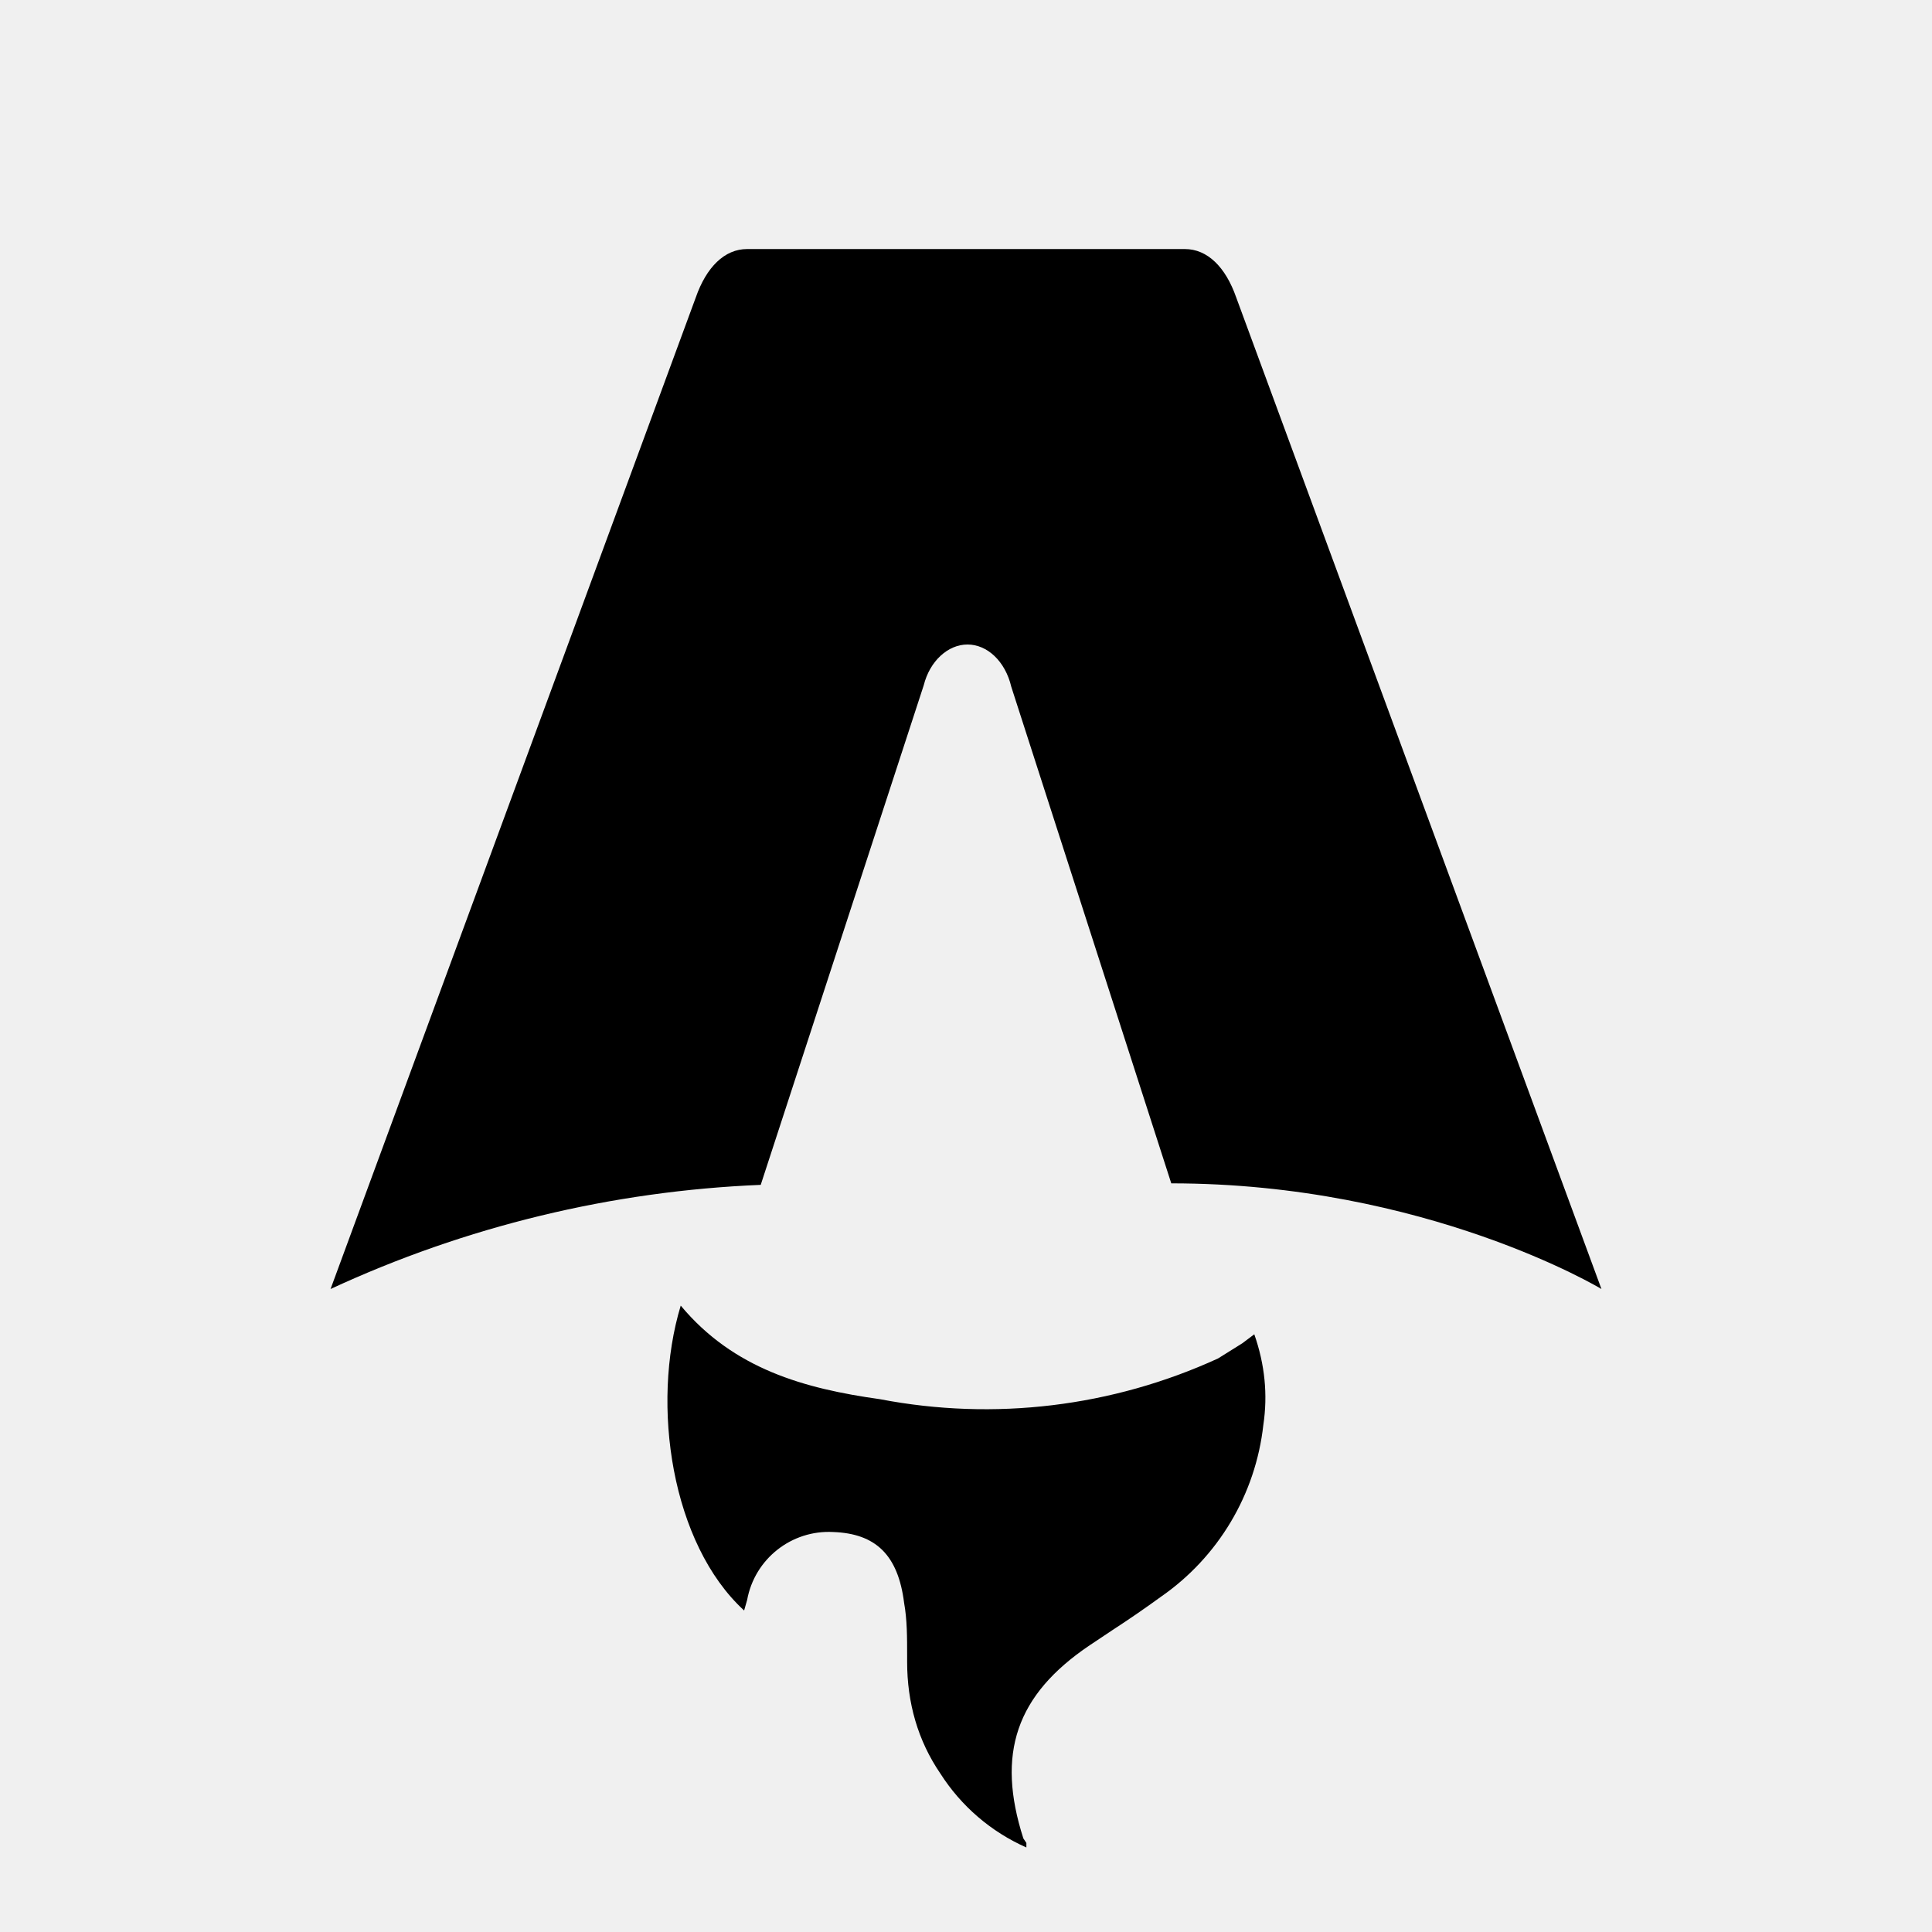
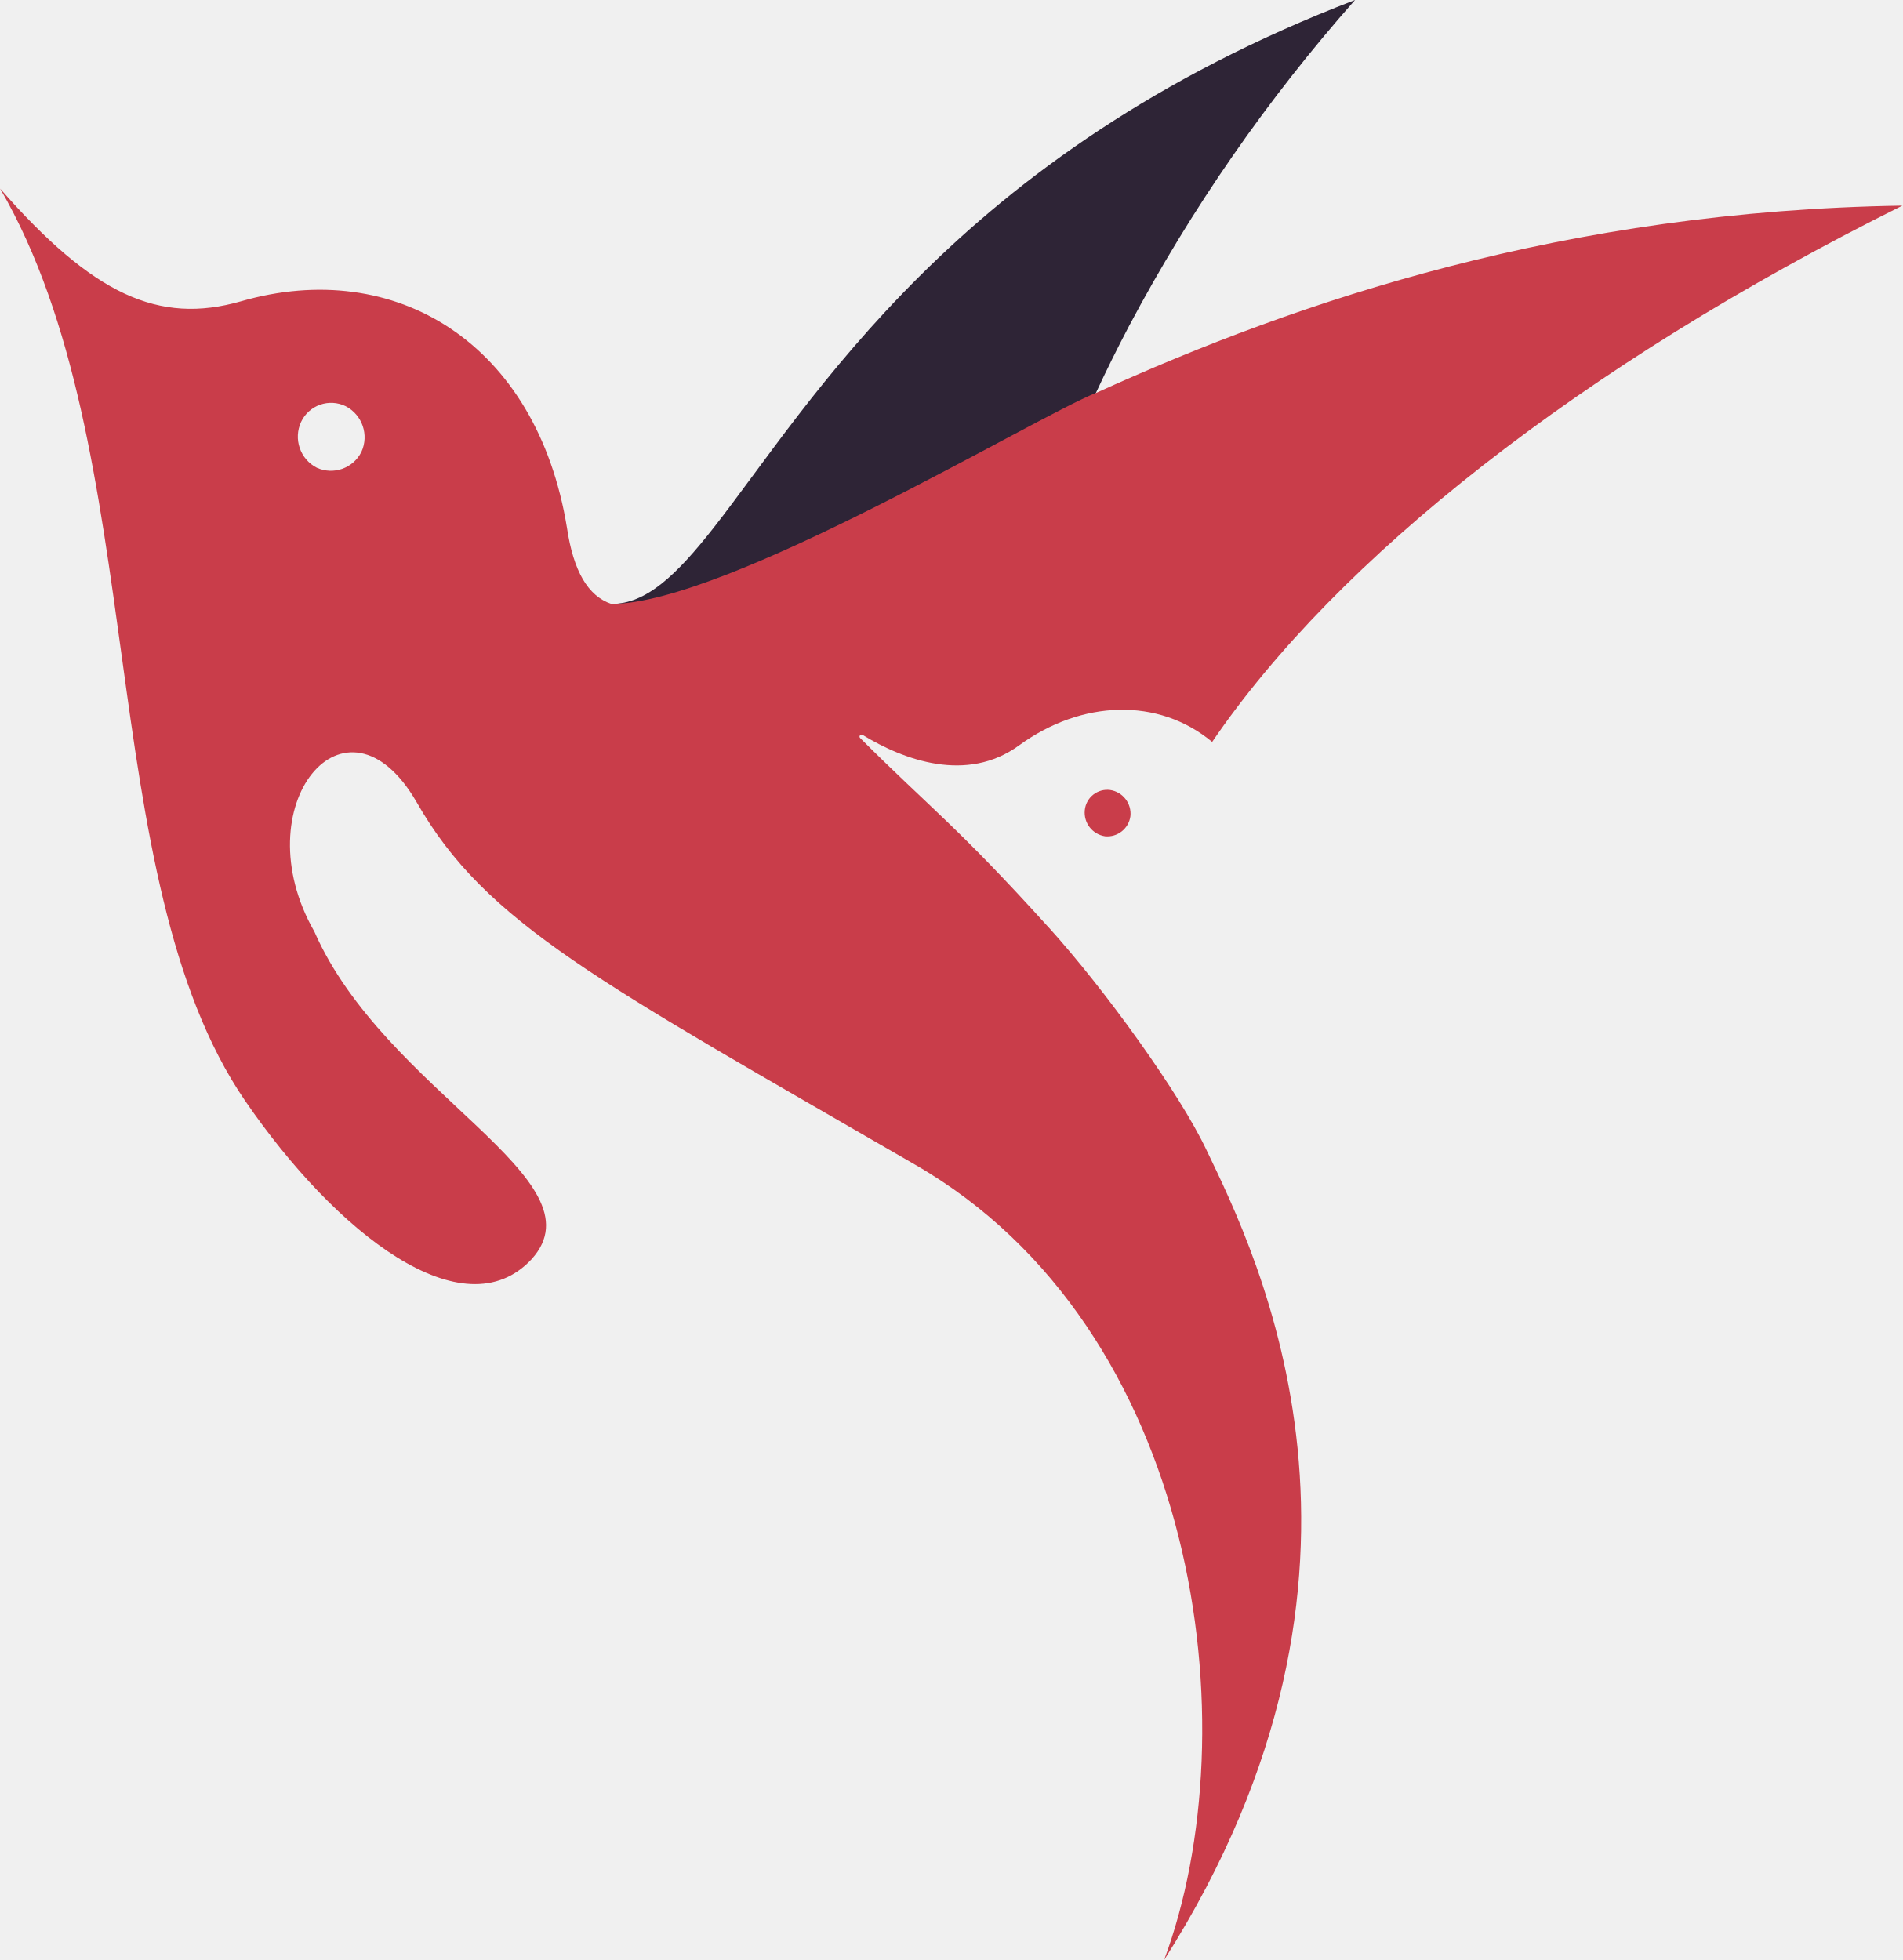
- <svg xmlns="http://www.w3.org/2000/svg" fill="none" viewBox="0 0 128 128">
-   <path d="M50.4 78.5a75.1 75.1 0 0 0-28.5 6.9l24.2-65.7c.7-2 1.9-3.2 3.4-3.2h29c1.5 0 2.7 1.2 3.4 3.2l24.2 65.7s-11.6-7-28.5-7L67 45.5c-.4-1.7-1.6-2.8-2.9-2.8-1.3 0-2.5 1.1-2.9 2.7L50.4 78.5Zm-1.1 28.2Zm-4.2-20.2c-2 6.6-.6 15.8 4.2 20.2a17.5 17.5 0 0 1 .2-.7 5.5 5.5 0 0 1 5.7-4.5c2.8.1 4.3 1.5 4.7 4.7.2 1.1.2 2.3.2 3.5v.4c0 2.7.7 5.2 2.2 7.4a13 13 0 0 0 5.7 4.9v-.3l-.2-.3c-1.8-5.6-.5-9.5 4.4-12.8l1.5-1a73 73 0 0 0 3.2-2.2 16 16 0 0 0 6.8-11.4c.3-2 .1-4-.6-6l-.8.6-1.6 1a37 37 0 0 1-22.4 2.7c-5-.7-9.7-2-13.2-6.2Z" />
-   <style>
-         path { fill: #000; }
-         @media (prefers-color-scheme: dark) {
-             path { fill: #FFF; }
-         }
-     </style>
+ <svg xmlns="http://www.w3.org/2000/svg" viewBox="0 0 309.78 319.21">
+   <path fill="#2e2436" d="M220.66 0c-65.22 25.03-88.59 65.79-104.55 86.08-5.95 7.56-10.87 12.28-16.54 12.28h-.02s28.16 3.28 78.91-34.36q2.51-5.42 5.41-10.93A274 274 0 0 1 220.66 0" />
+   <path fill="#c93d4a" d="M170.8 151.08c-14.93-16.52-19.08-19.26-30.73-30.88-.28-.27.07-.71.4-.51 6.69 4.09 16.98 7.9 25.47 1.71 10.18-7.42 22.69-7.86 31.45-.57 20.27-29.76 59.91-61.24 112.4-87.34-54.79.85-98.07 15.37-131.33 30.52v-.02c-10.46 4.25-60.23 34.37-78.9 34.37-3.83-1.3-6.17-5.34-7.23-12.38-4.9-30.09-27.93-44.17-53.08-36.91C25.82 52.91 15.16 48 .02 30.72c12.36 21.23 16.09 49.24 19.85 76.5 3.75 27.26 7.54 53.77 20.02 72.02C54.81 201 75.49 217 86.58 205.06c11.73-13.01-23.88-27.1-35.39-53.34-11.72-20.49 5.12-40.97 16.63-21.12 11.3 19.84 29.63 29.23 81.23 59.1 46.26 26.67 54.58 91.75 40.51 129.52 40.45-63.66 15.23-114.63 6.86-132.02-4.31-9.1-16.35-25.87-25.6-36.11ZM58.84 73.62a5.56 5.56 0 0 1-7.25 2.56 5.7 5.7 0 0 1-2.56-7.47a5.4 5.4 0 0 1 7.25-2.56 5.7 5.7 0 0 1 2.56 7.47" />
+   <path fill="#c93d4a" d="M180.77 128.66a3.67 3.67 0 0 0-4.12 3.27 3.9 3.9 0 0 0 3.31 4.27 3.8 3.8 0 0 0 4.12-3.27 3.9 3.9 0 0 0-3.31-4.27" />
</svg>
